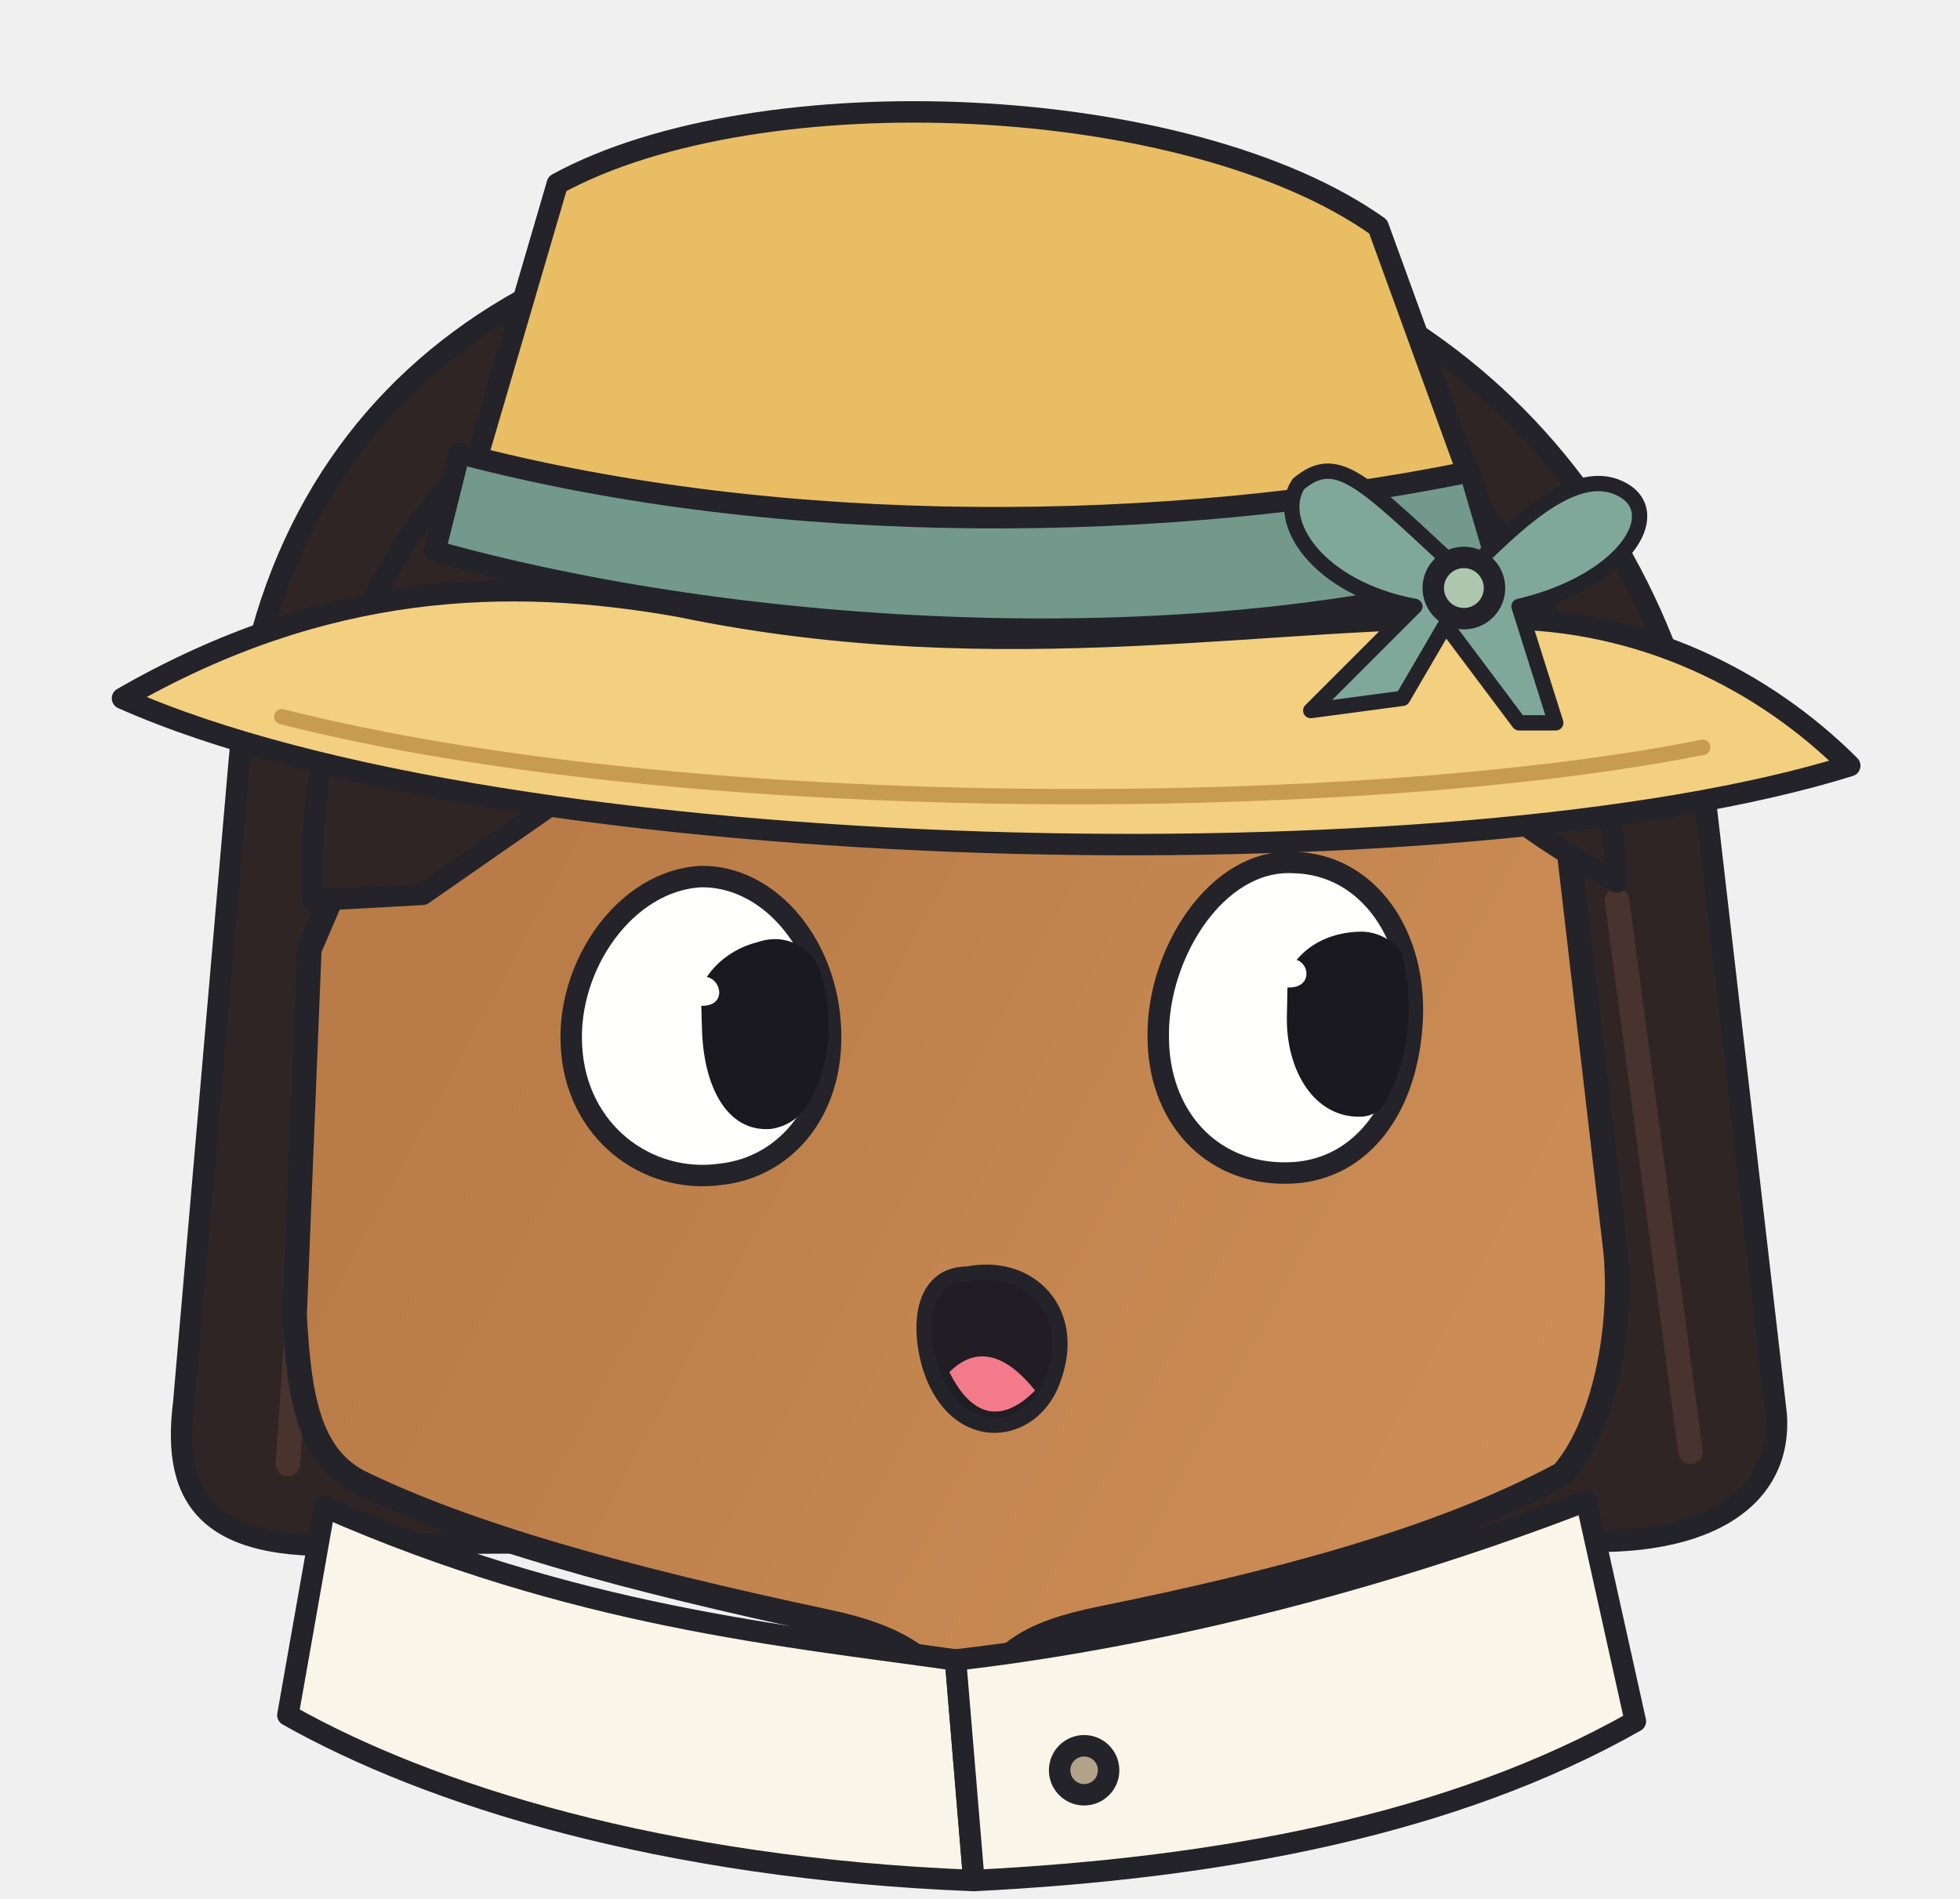
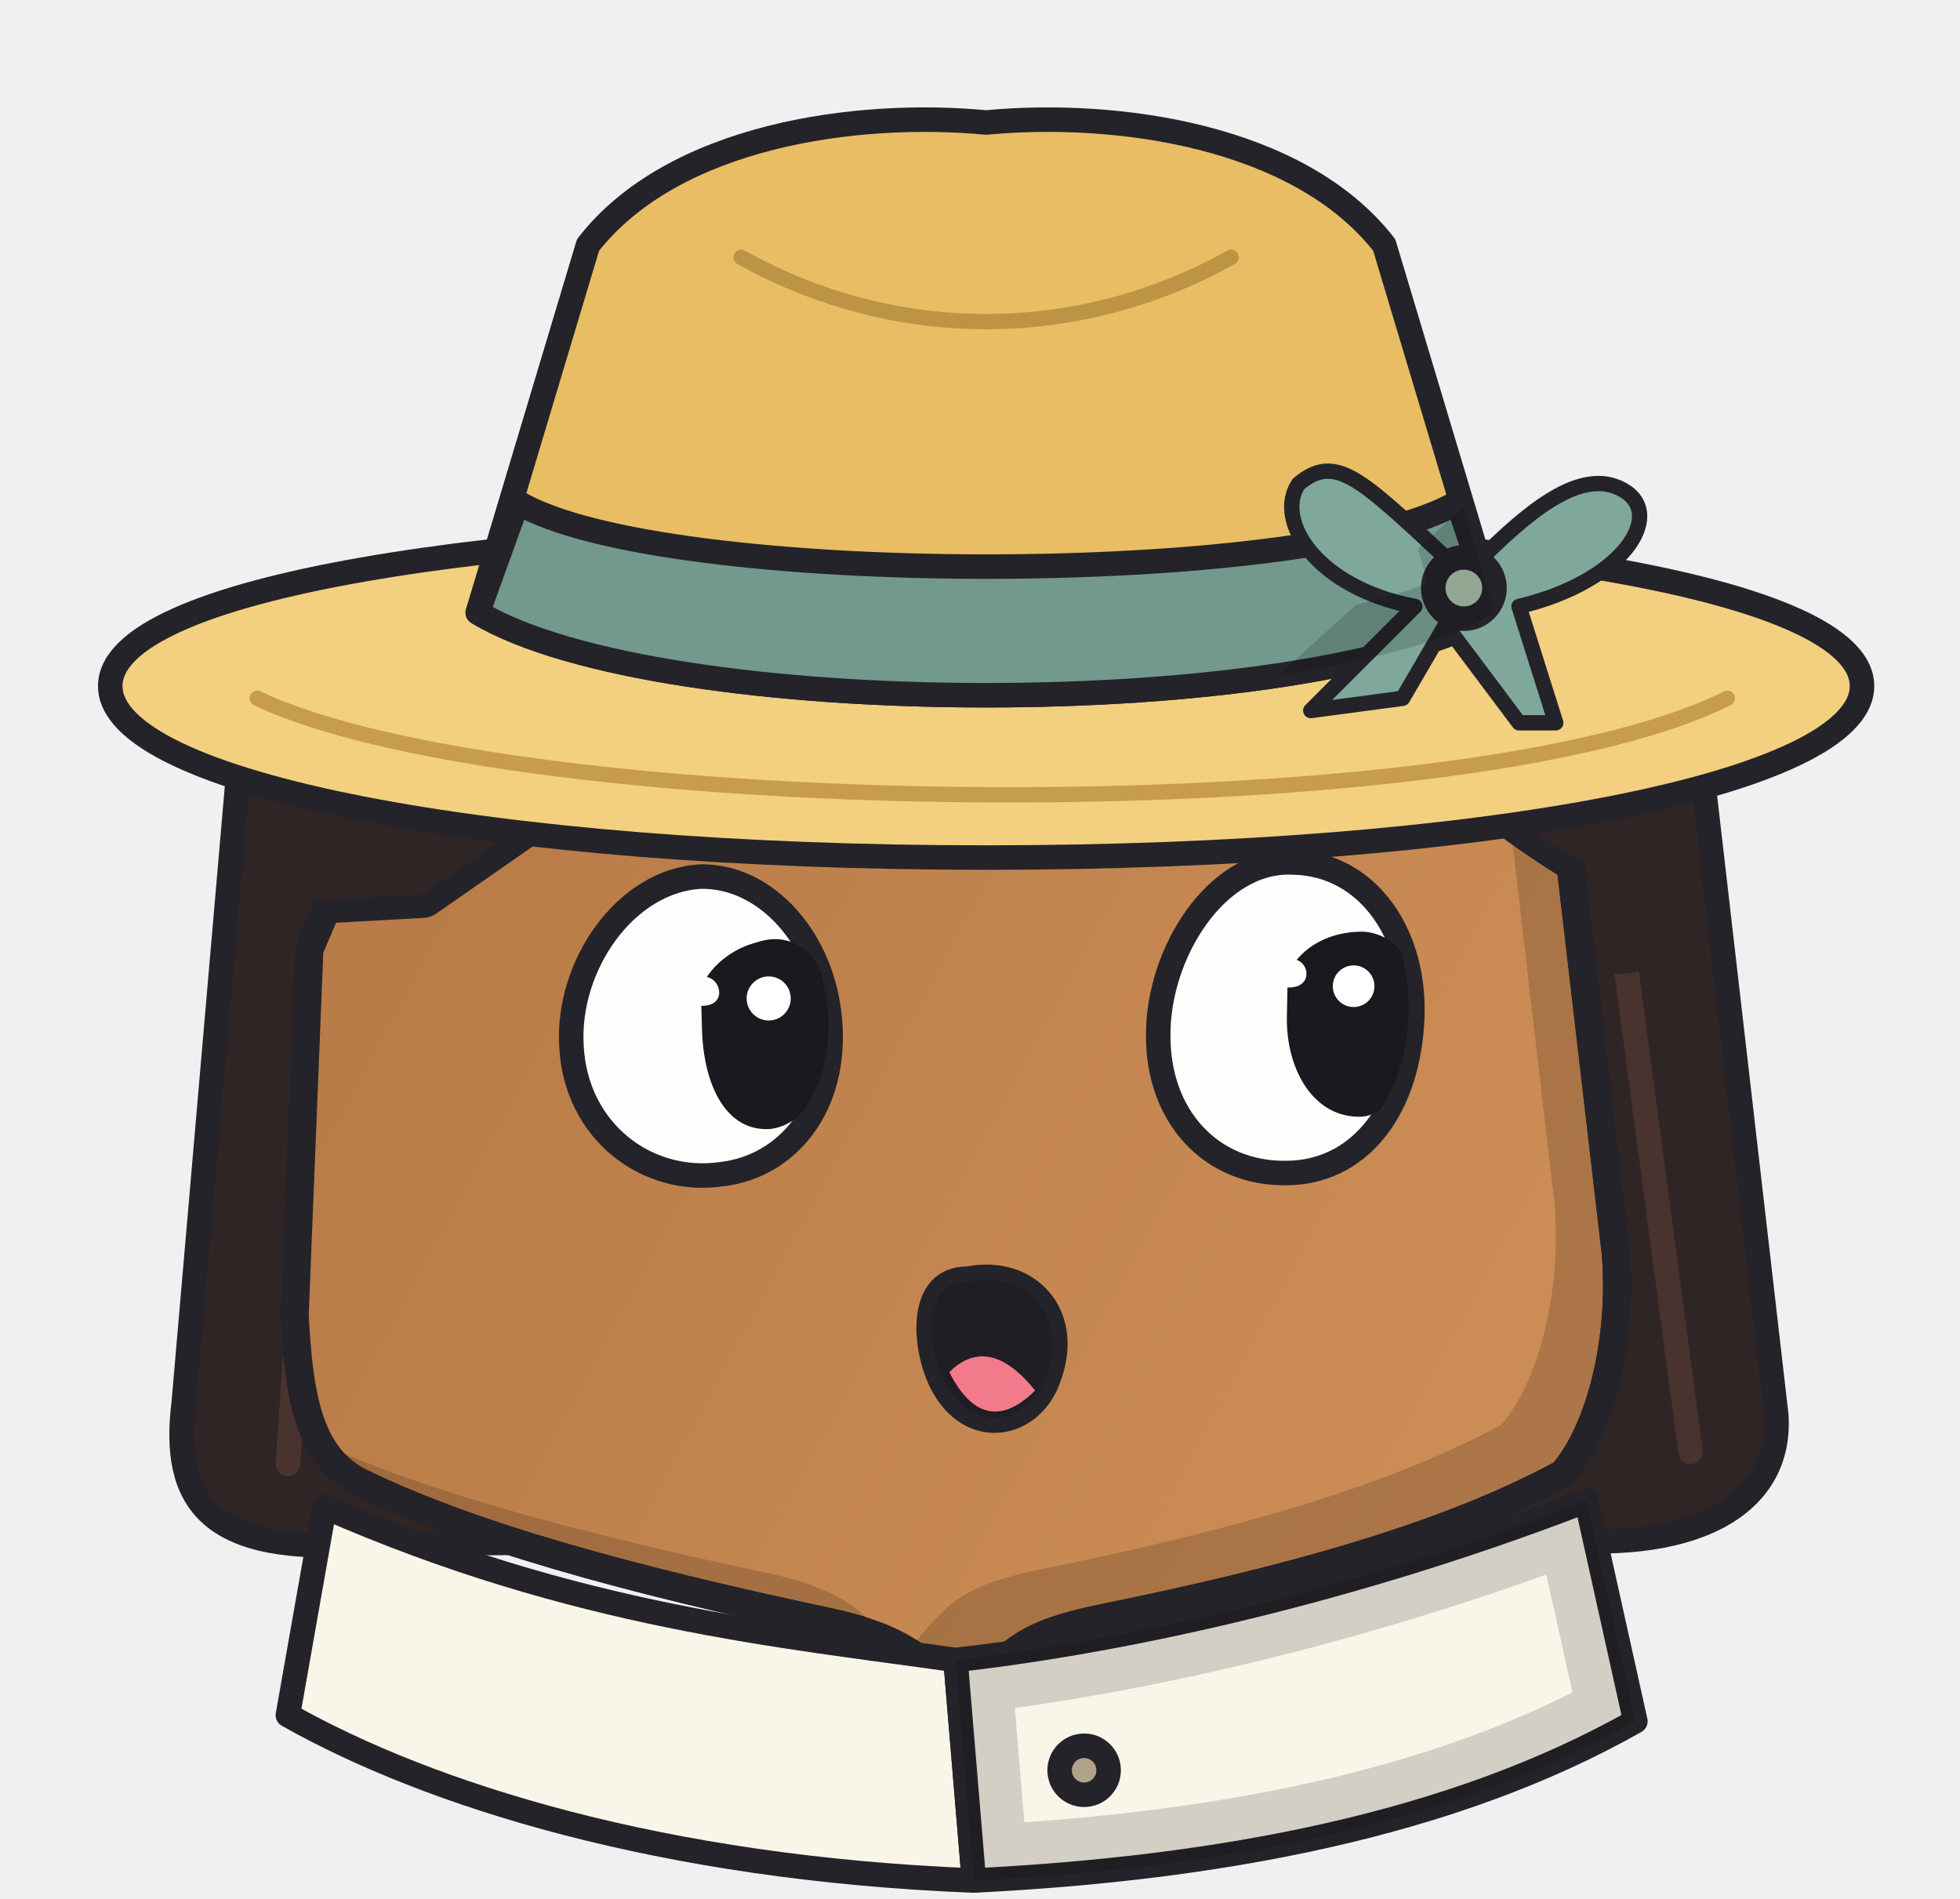
- <svg xmlns="http://www.w3.org/2000/svg" viewBox="0 0 320 310" fill="none" stroke="#242329" stroke-width="3.5" stroke-linecap="round" stroke-linejoin="round" role="img" aria-labelledby="bob-curious-title bob-curious-description">
+ <svg xmlns="http://www.w3.org/2000/svg" viewBox="0 0 320 310" fill="none" stroke="#242329" stroke-width="4" stroke-linecap="round" stroke-linejoin="round" role="img" aria-labelledby="bob-curious-title bob-curious-description">
  <defs>
    <linearGradient id="bob-curious-skin" x1="84" y1="144" x2="251" y2="234" gradientUnits="userSpaceOnUse">
      <stop stop-color="#B97B47" />
      <stop offset=".55" stop-color="#C48650" />
      <stop offset="1" stop-color="#CC8C55" />
    </linearGradient>
    <linearGradient id="bob-curious-hair" x1="151" y1="43" x2="158" y2="133" gradientUnits="userSpaceOnUse">
      <stop stop-color="#493225" />
      <stop offset=".5" stop-color="#533B2B" />
      <stop offset="1" stop-color="#33251E" />
    </linearGradient>
    <linearGradient id="bob-curious-mint" x1="155" y1="20" x2="162" y2="216" gradientUnits="userSpaceOnUse">
      <stop stop-color="#B5F3D6" />
      <stop offset=".55" stop-color="#AEF0D2" />
      <stop offset="1" stop-color="#ABEDCF" />
    </linearGradient>
    <linearGradient id="bob-curious-ear-cushion" x1="35" y1="147" x2="62" y2="200" gradientUnits="userSpaceOnUse">
      <stop stop-color="#309775" />
      <stop offset="1" stop-color="#349778" />
    </linearGradient>
    <linearGradient id="bob-curious-collar-fabric" x1="99" y1="244" x2="112" y2="301" gradientUnits="userSpaceOnUse">
      <stop stop-color="#18344F" />
      <stop offset="1" stop-color="#1D3959" />
    </linearGradient>
    <clipPath id="bob-curious-hair-boundary">
      <path d="M60.5 131.2C68.5 80.1 106.6 44 158.6 44.3C210.7 44.5 247.6 79.4 255.4 131.1C251.6 116.7 232 107 212.6 106.6C195.2 105.5 177.9 111 158.3 113.8C139 117 119.2 116.9 99.2 118.3C82 119.7 69.5 124.2 60.5 131.2Z" />
    </clipPath>
    <clipPath id="bob-curious-head-clip">
      <path d="M61 130.5C63 83 104 44 159 44C212 44 252 82 255 129L263.8 204.5C265 218.8 261.2 233.7 255.1 240.6C235 251.5 207.9 258.5 179.9 264.2C167.5 266.7 164.8 269.8 160.3 275C158.7 277.4 156.1 277.2 154.1 275C150.9 271 147 267.3 135.3 264.8C101.9 257.7 76.3 250.6 58.4 241.8C50.3 237.4 48.8 227.7 48.1 214.7L50.5 155Z" />
    </clipPath>
    <clipPath id="bob-curious-confident-eyes">
      <path d="M90 158L238 148L238 199L90 199Z" />
    </clipPath>
    <clipPath id="bob-curious-soft-lids">
      <path d="M90 160Q114 149 139 157L139 199L90 199ZM185 157Q210 145 236 153L236 199L185 199Z" />
    </clipPath>
+     <clipPath id="bob-curious-fin-half">
+       <path d="M330 0H420V420H0V300Z" />
+     </clipPath>
+     <mask id="bob-curious-hair-under" maskUnits="userSpaceOnUse" x="0" y="0" width="320" height="310">
+       <rect width="320" height="310" fill="#FFFFFF" stroke="none" />
+       <path d="M60 252C34 254 28 245 30 229L39 125C44 63 91 32 157 34C224 34 267 72 278 127L290 231C291 246 276 254 251 251Z" fill="#000000" stroke="none" />
+       <path d="M61 130.5C63 83 104 44 159 44C212 44 252 82 255 129L263.8 204.5C265 218.8 261.2 233.7 255.1 240.6C235 251.5 207.9 258.5 179.9 264.2C167.5 266.7 164.8 269.8 160.3 275C158.7 277.4 156.1 277.2 154.1 275C150.9 271 147 267.3 135.3 264.8C101.9 257.7 76.3 250.6 58.4 241.8C50.3 237.4 48.8 227.7 48.1 214.7L50.5 155Z" fill="#FFFFFF" stroke="none" />
+     </mask>
+     <mask id="bob-curious-hair-gap" maskUnits="userSpaceOnUse" x="0" y="0" width="320" height="310">
+       <rect width="320" height="310" fill="#FFFFFF" stroke="none" />
+       <path d="M51 147C49 84 95 45 157 44C214 44 260 82 264 144C238 130 220 110 214 94C177 116 139 131 92 130L69 146Z" fill="#000000" stroke="#000000" stroke-width="30" />
+     </mask>
+     <clipPath id="bob-curious-fin-collar-front">
+       <path d="M156 271C191 267 228 257 259 245L267 281C237 298 199 305 159 307Z" />
+     </clipPath>
+     <clipPath id="bob-curious-fin-hat">
+       <path d="M78 100L96 40C110 22 140 18 161 20C182 18 212 22 226 40L244 100C214 118 108 118 78 100Z" />
+     </clipPath>
+     <clipPath id="bob-curious-hair-cut">
+       <path d="M0 112H18L40 97L60 93.6L110 87.7L161 86L212 87.7L262 93.6L282 97L304 112H320V310H0Z" />
+     </clipPath>
  </defs>
-   <g id="bob-curious-hair-back">
-     <path d="M60 252C34 254 28 245 30 229L39 125C44 63 91 32 157 34C224 34 267 72 278 127L290 231C291 246 276 254 251 251Z" fill="#302525" stroke-width="3.5" />
-     <path d="M53 151L47 239M264 147L276 237" fill="none" stroke-width="4" stroke="#48332F" />
+   <g clip-path="url(#bob-curious-hair-cut)">
+     <g id="bob-curious-hair-back">
+       <path d="M60 252C34 254 28 245 30 229L39 125C44 63 91 32 157 34C224 34 267 72 278 127L290 231C291 246 276 254 251 251Z" fill="#302525" stroke-width="4" />
+       <g mask="url(#bob-curious-hair-gap)">
+         <path d="M53 151L47 239M264 147L276 237" fill="none" stroke-width="4" stroke="#48332F" />
+       </g>
+     </g>
  </g>
-   <g id="bob-curious-head">
-     <path d="M61 130.5C63 83 104 44 159 44C212 44 252 82 255 129L263.8 204.5C265 218.8 261.2 233.7 255.1 240.6C235 251.5 207.9 258.5 179.9 264.2C167.5 266.7 164.8 269.8 160.3 275C158.7 277.4 156.1 277.2 154.1 275C150.9 271 147 267.3 135.3 264.8C101.9 257.7 76.3 250.6 58.4 241.8C50.3 237.4 48.8 227.7 48.1 214.7L50.5 155Z" fill="url(#bob-curious-skin)" stroke-width="4" />
-   </g>
-   <g id="bob-curious-hair-front">
-     <path d="M51 147C49 84 95 45 157 44C214 44 260 82 264 144C238 130 220 110 214 94C177 116 139 131 92 130L69 146Z" fill="#302525" stroke-width="3.5" />
+   <g clip-path="url(#bob-curious-hair-cut)">
+     <g id="bob-curious-head">
+       <path d="M61 130.5C63 83 104 44 159 44C212 44 252 82 255 129L263.8 204.5C265 218.8 261.2 233.7 255.1 240.6C235 251.5 207.9 258.5 179.9 264.2C167.5 266.7 164.8 269.8 160.3 275C158.7 277.4 156.1 277.2 154.1 275C150.9 271 147 267.3 135.3 264.8C101.9 257.7 76.3 250.6 58.4 241.8C50.3 237.4 48.8 227.7 48.1 214.7L50.5 155Z" fill="url(#bob-curious-skin)" stroke-width="4.6" />
+     </g>
+     <g clip-path="url(#bob-curious-head-clip)" stroke="none">
+       <path d="M61 130.5C63 83 104 44 159 44C212 44 252 82 255 129L263.8 204.5C265 218.8 261.2 233.7 255.1 240.6C235 251.5 207.9 258.5 179.9 264.2C167.5 266.7 164.8 269.8 160.3 275C158.7 277.4 156.1 277.2 154.1 275C150.9 271 147 267.3 135.3 264.8C101.9 257.7 76.3 250.6 58.4 241.8C50.3 237.4 48.8 227.7 48.1 214.7L50.5 155Z" fill="#000000" fill-opacity=".16" />
+       <path d="M61 130.5C63 83 104 44 159 44C212 44 252 82 255 129L263.8 204.5C265 218.8 261.2 233.7 255.1 240.6C235 251.5 207.9 258.5 179.9 264.2C167.5 266.7 164.8 269.8 160.3 275C158.7 277.4 156.1 277.2 154.1 275C150.9 271 147 267.3 135.3 264.8C101.9 257.7 76.3 250.6 58.4 241.8C50.3 237.4 48.8 227.7 48.1 214.7L50.5 155Z" transform="translate(-10 -8)" fill="url(#bob-curious-skin)" />
+     </g>
+     <path d="M61 130.5C63 83 104 44 159 44C212 44 252 82 255 129L263.8 204.5C265 218.8 261.2 233.7 255.1 240.6C235 251.5 207.9 258.5 179.9 264.2C167.5 266.7 164.8 269.8 160.3 275C158.7 277.4 156.1 277.2 154.1 275C150.9 271 147 267.3 135.3 264.8C101.9 257.7 76.3 250.6 58.4 241.8C50.3 237.4 48.8 227.7 48.1 214.7L50.5 155Z" fill="none" stroke-width="4.6" />
+     <g mask="url(#bob-curious-hair-under)">
+       <path d="M51 147C49 84 95 45 157 44C214 44 260 82 264 144C238 130 220 110 214 94C177 116 139 131 92 130L69 146Z" fill="none" stroke-width="7.7" />
+     </g>
+     <g id="bob-curious-hair-front">
+       <path d="M51 147C49 84 95 45 157 44C214 44 260 82 264 144C238 130 220 110 214 94C177 116 139 131 92 130L69 146Z" fill="#302525" stroke="none" />
+     </g>
  </g>
  <g id="bob-curious-collar">
-     <path d="M53 246C94 264 128 267 156 271L159 307C108 305 70 293 47 280Z" fill="#FAF5E9" stroke-width="3.5" />
-     <path d="M156 271C191 267 228 257 259 245L267 281C237 298 199 305 159 307Z" fill="#FAF5E9" stroke-width="3.5" />
+     <path d="M53 246C94 264 128 267 156 271L159 307C108 305 70 293 47 280Z" fill="#FAF5E9" stroke-width="4" />
+     <path d="M156 271C191 267 228 257 259 245L267 281C237 298 199 305 159 307Z" fill="#FAF5E9" stroke-width="4" />
    <circle cx="177" cy="289" r="4" fill="#B1A289" />
+   </g>
+   <g clip-path="url(#bob-curious-fin-collar-front)">
+     <g clip-path="url(#bob-curious-fin-half)">
+       <path d="M156 271C191 267 228 257 259 245L267 281C237 298 199 305 159 307Z" fill="none" stroke="#000000" stroke-opacity=".16" stroke-width="18" />
+     </g>
  </g>
  <g id="bob-curious-expression-curious">
    <g id="bob-curious-eyebrows">
      <path d="M98 131Q110 125 122 127" fill="none" stroke-width="4.5" />
      <path d="M198 119Q211 112 222 123" fill="none" stroke-width="4.5" />
    </g>
    <g id="bob-curious-eyes">
-       <path id="bob-curious-eye-white-left" d="M114.5 143.1C125.2 143 134.4 153.4 135.5 166.6C136.7 180.6 128.6 190.5 117.7 191.7C105.6 193.4 94 184.7 93.3 170.8C92.5 157.7 102.1 143.7 114.5 143.1Z" fill="#FEFEFD" stroke-width="3.5" />
+       <path id="bob-curious-eye-white-left" d="M114.5 143.1C125.2 143 134.4 153.4 135.5 166.6C136.7 180.6 128.6 190.5 117.7 191.7C105.6 193.4 94 184.7 93.3 170.8C92.5 157.7 102.1 143.7 114.5 143.1Z" fill="#FEFEFD" stroke-width="4" />
      <path d="M123.7 153.8C128.5 152.2 132.3 154.8 133.8 158.2C136.4 166.2 135.4 174.6 132 180.1C130.8 182.1 129 183.8 125.9 184.3C118.7 184.9 114.8 177.4 114.6 167.7L114.5 164.2C118.6 164.3 117.9 160 115.4 159.5C117.1 156.9 120.1 154.7 123.7 153.8Z" fill="#19191F" stroke="none" />
-       <path id="bob-curious-eye-white-right" d="M211.1 140.8C223.5 141 231.6 153 230.5 167.4C229.5 181.7 221.6 191.4 210.1 191.5C197.6 191.7 189 182.1 189.1 169C189 155.7 198.6 140.2 211.1 140.8Z" fill="#FEFEFD" stroke-width="3.5" />
+       <circle cx="125.5" cy="163" r="3.6" fill="#FFFFFF" stroke="none" />
+       <path id="bob-curious-eye-white-right" d="M211.1 140.8C223.5 141 231.6 153 230.5 167.4C229.5 181.7 221.6 191.4 210.1 191.5C197.6 191.7 189 182.1 189.1 169C189 155.7 198.6 140.2 211.1 140.8Z" fill="#FEFEFD" stroke-width="4" />
      <path d="M222 152.1C224.4 152 227.2 153.2 228.8 155.4C231.2 164 229.9 174.5 225.4 181.1C224.9 181.4 224 182.2 222.3 182.3C214.6 182.6 210 174.8 210.1 166.1L210.2 161.2C214.1 161.4 214 157.5 211.7 156.7C214.1 153.8 217.8 152.2 222 152.1Z" fill="#19191F" stroke="none" />
+       <circle cx="221" cy="161" r="3.4" fill="#FFFFFF" stroke="none" />
    </g>
    <path d="M158 208C149 208 150 220 153 226C158 236 169 234 172 225C176 214 168 206 158 208Z" fill="#201D24" stroke-width="2.5" />
    <path d="M155 224C160 219 165 222 169 227C164 232 159 232 155 224Z" fill="#F37A8B" stroke-width="0" />
  </g>
  <g id="bob-curious-headgear">
-     <path d="M74 88L91 30C124 12 194 15 225 37L245 92Z" fill="#E8BD64" stroke-width="3.5" />
-     <path d="M75 74C128 88 191 87 240 77L245 94C193 108 121 104 71 90Z" fill="#72998C" stroke-width="3.5" />
-     <path d="M20 114C53 95 83 94 111 99C164 110 209 100 245 101C268 101 288 111 302 125C238 145 83 142 20 114Z" fill="#F3CF80" stroke-width="3.5" />
-     <path d="M46 117C113 134 223 133 278 122" fill="none" stroke-width="2.5" stroke="#C79C4E" />
+     <path d="M18 112C18 96 80 86 161 86C242 86 304 96 304 112C304 128 242 140 161 140C80 140 18 128 18 112Z" fill="#F3CF80" stroke-width="4" />
+     <path d="M42 114C84 134 238 136 282 114" fill="none" stroke-width="2.5" stroke="#C79C4E" />
+     <path d="M78 100L96 40C110 22 140 18 161 20C182 18 212 22 226 40L244 100C214 118 108 118 78 100Z" fill="#E8BD64" stroke-width="4" />
+     <path d="M121 42C146 56 176 56 201 42" fill="none" stroke-width="2.5" stroke="#BD9444" />
+     <path d="M84.5 82C108 96 214 96 238 82L244 100C214 118 108 118 78 100Z" fill="#72998C" stroke-width="4" />
    <path d="M236 91C222 78 218 74 212 79C208 85 215 96 231 99L214 116L229 114L236 102L248 118L254 118L248 99C265 95 272 84 265 80C258 76 249 84 241 92Z" fill="#7FA89A" stroke-width="2.5" />
    <circle cx="239" cy="96" r="5" fill="#ADC7AE" />
  </g>
+   <g clip-path="url(#bob-curious-fin-hat)">
+     <g clip-path="url(#bob-curious-fin-half)">
+       <path d="M78 100L96 40C110 22 140 18 161 20C182 18 212 22 226 40L244 100C214 118 108 118 78 100Z" fill="none" stroke="#000000" stroke-opacity=".16" stroke-width="18" />
+     </g>
+   </g>
</svg>
